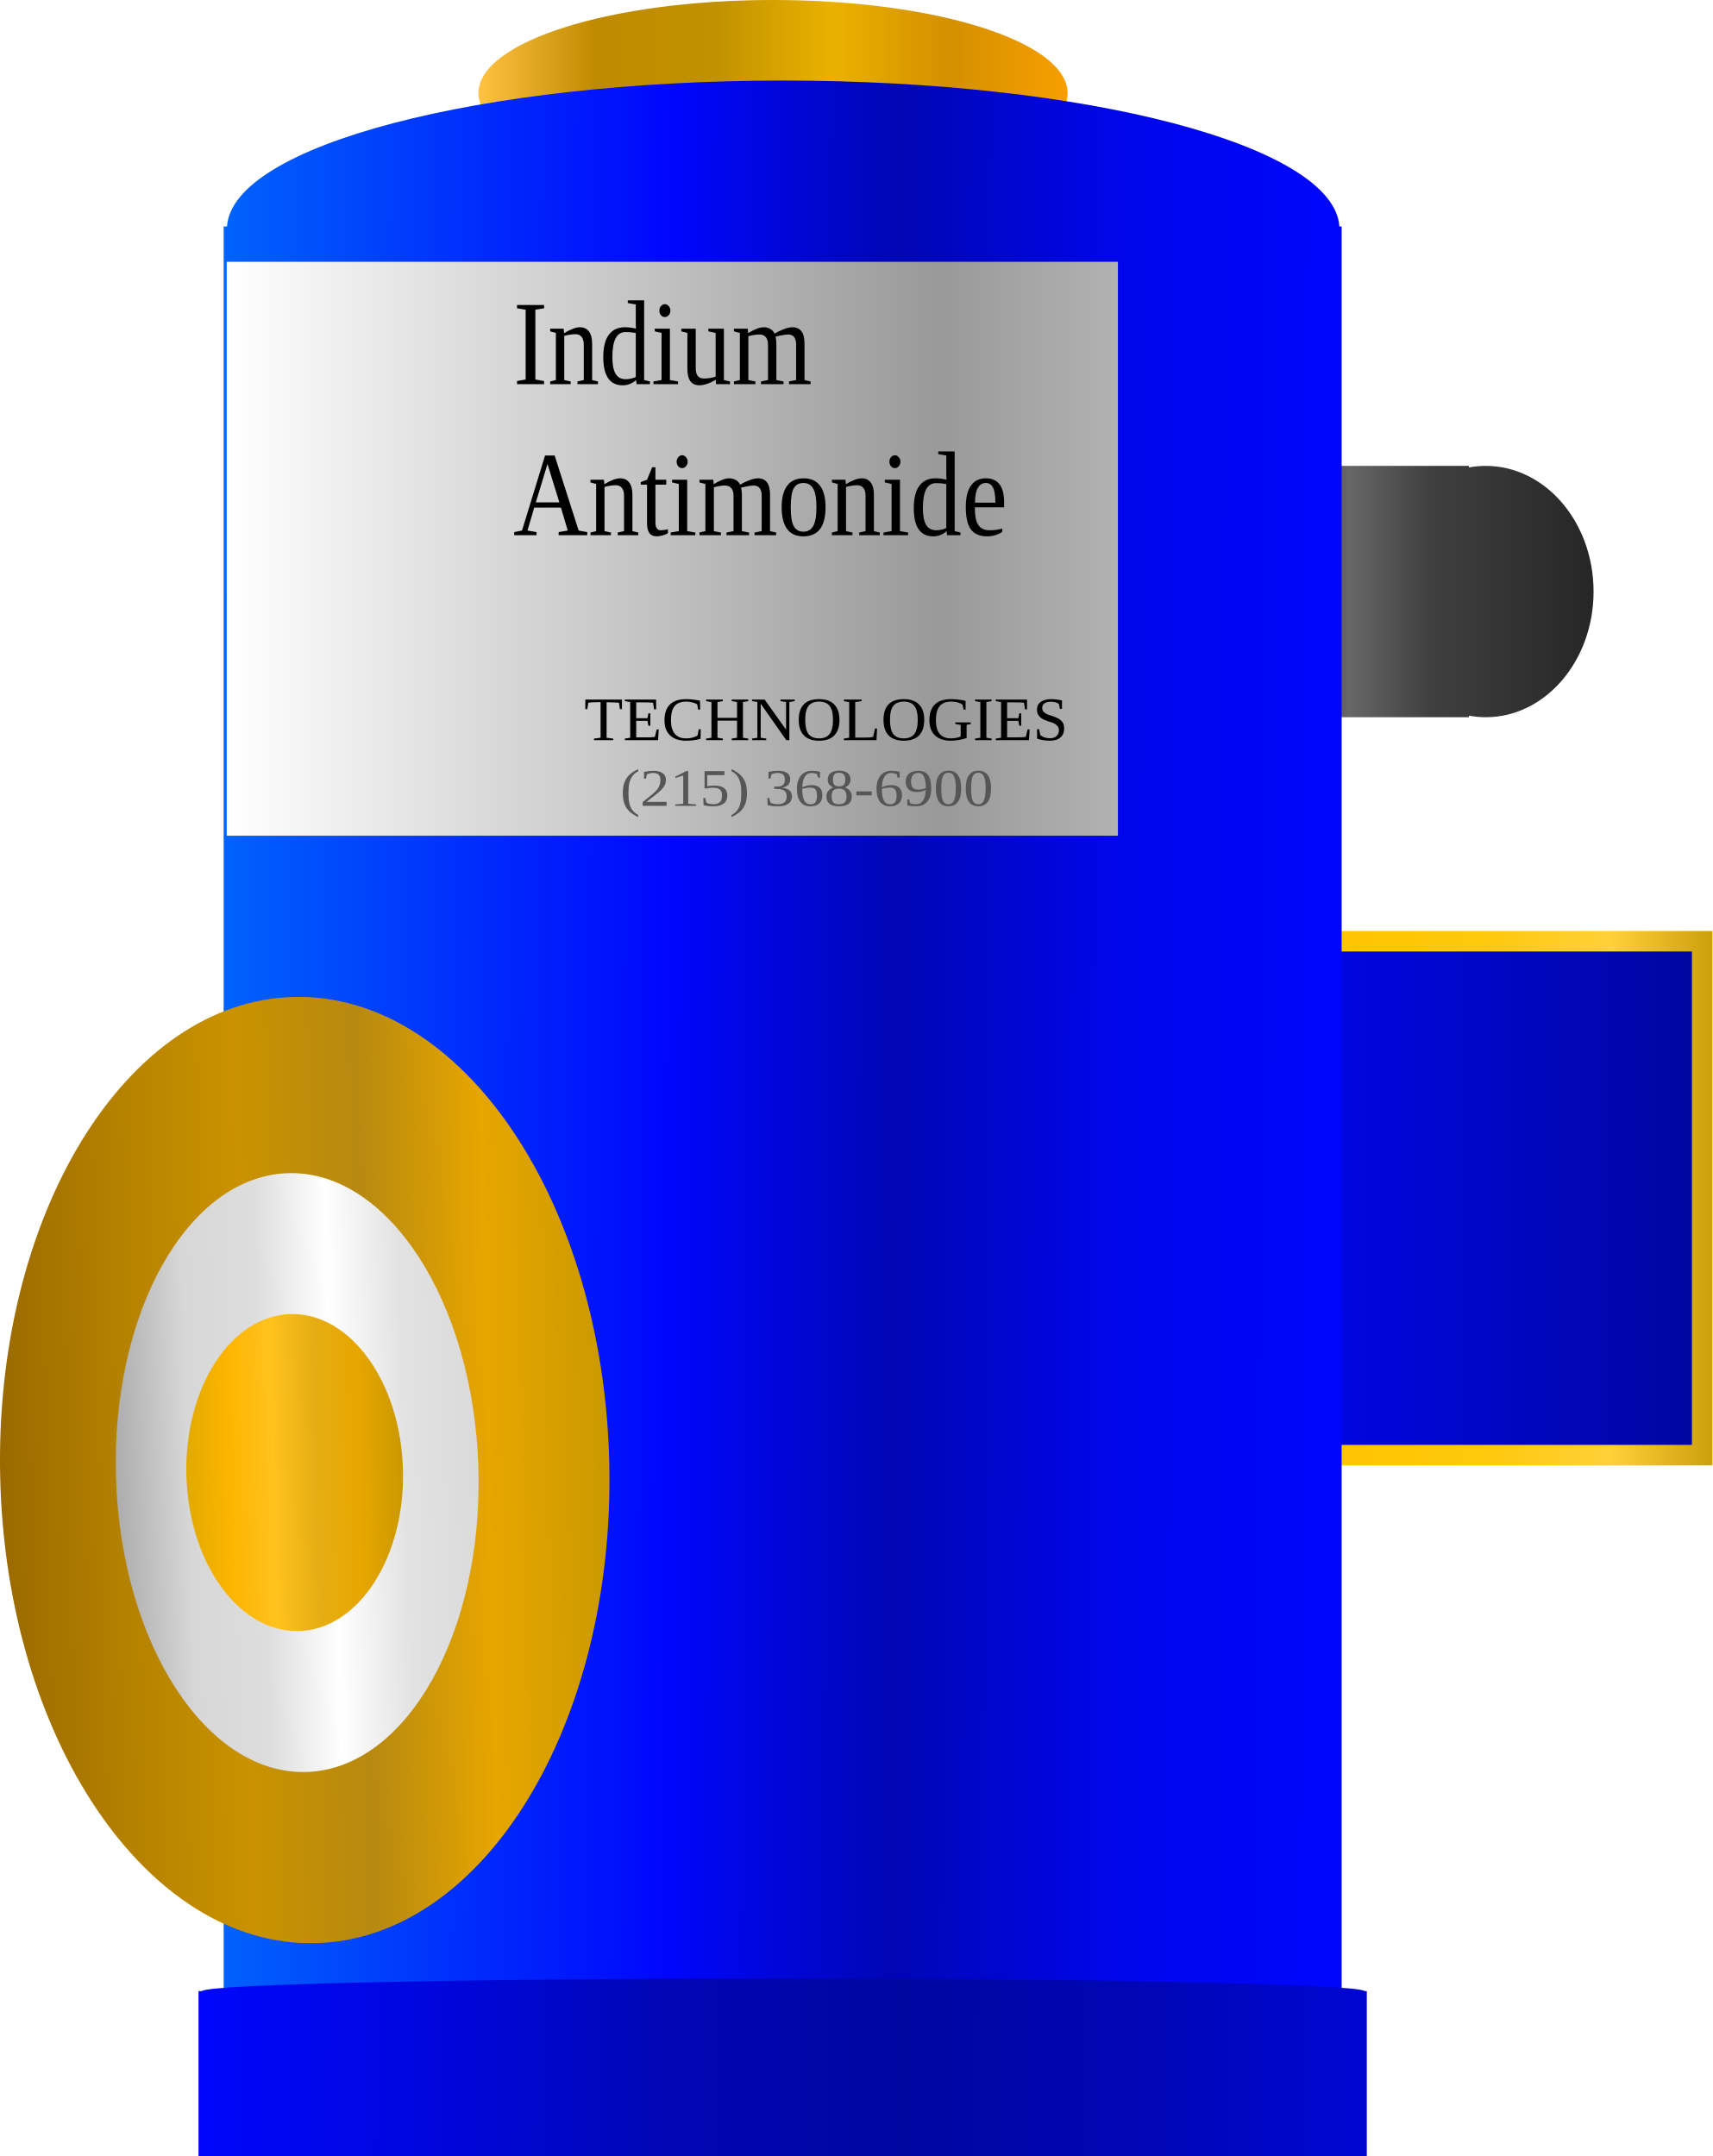
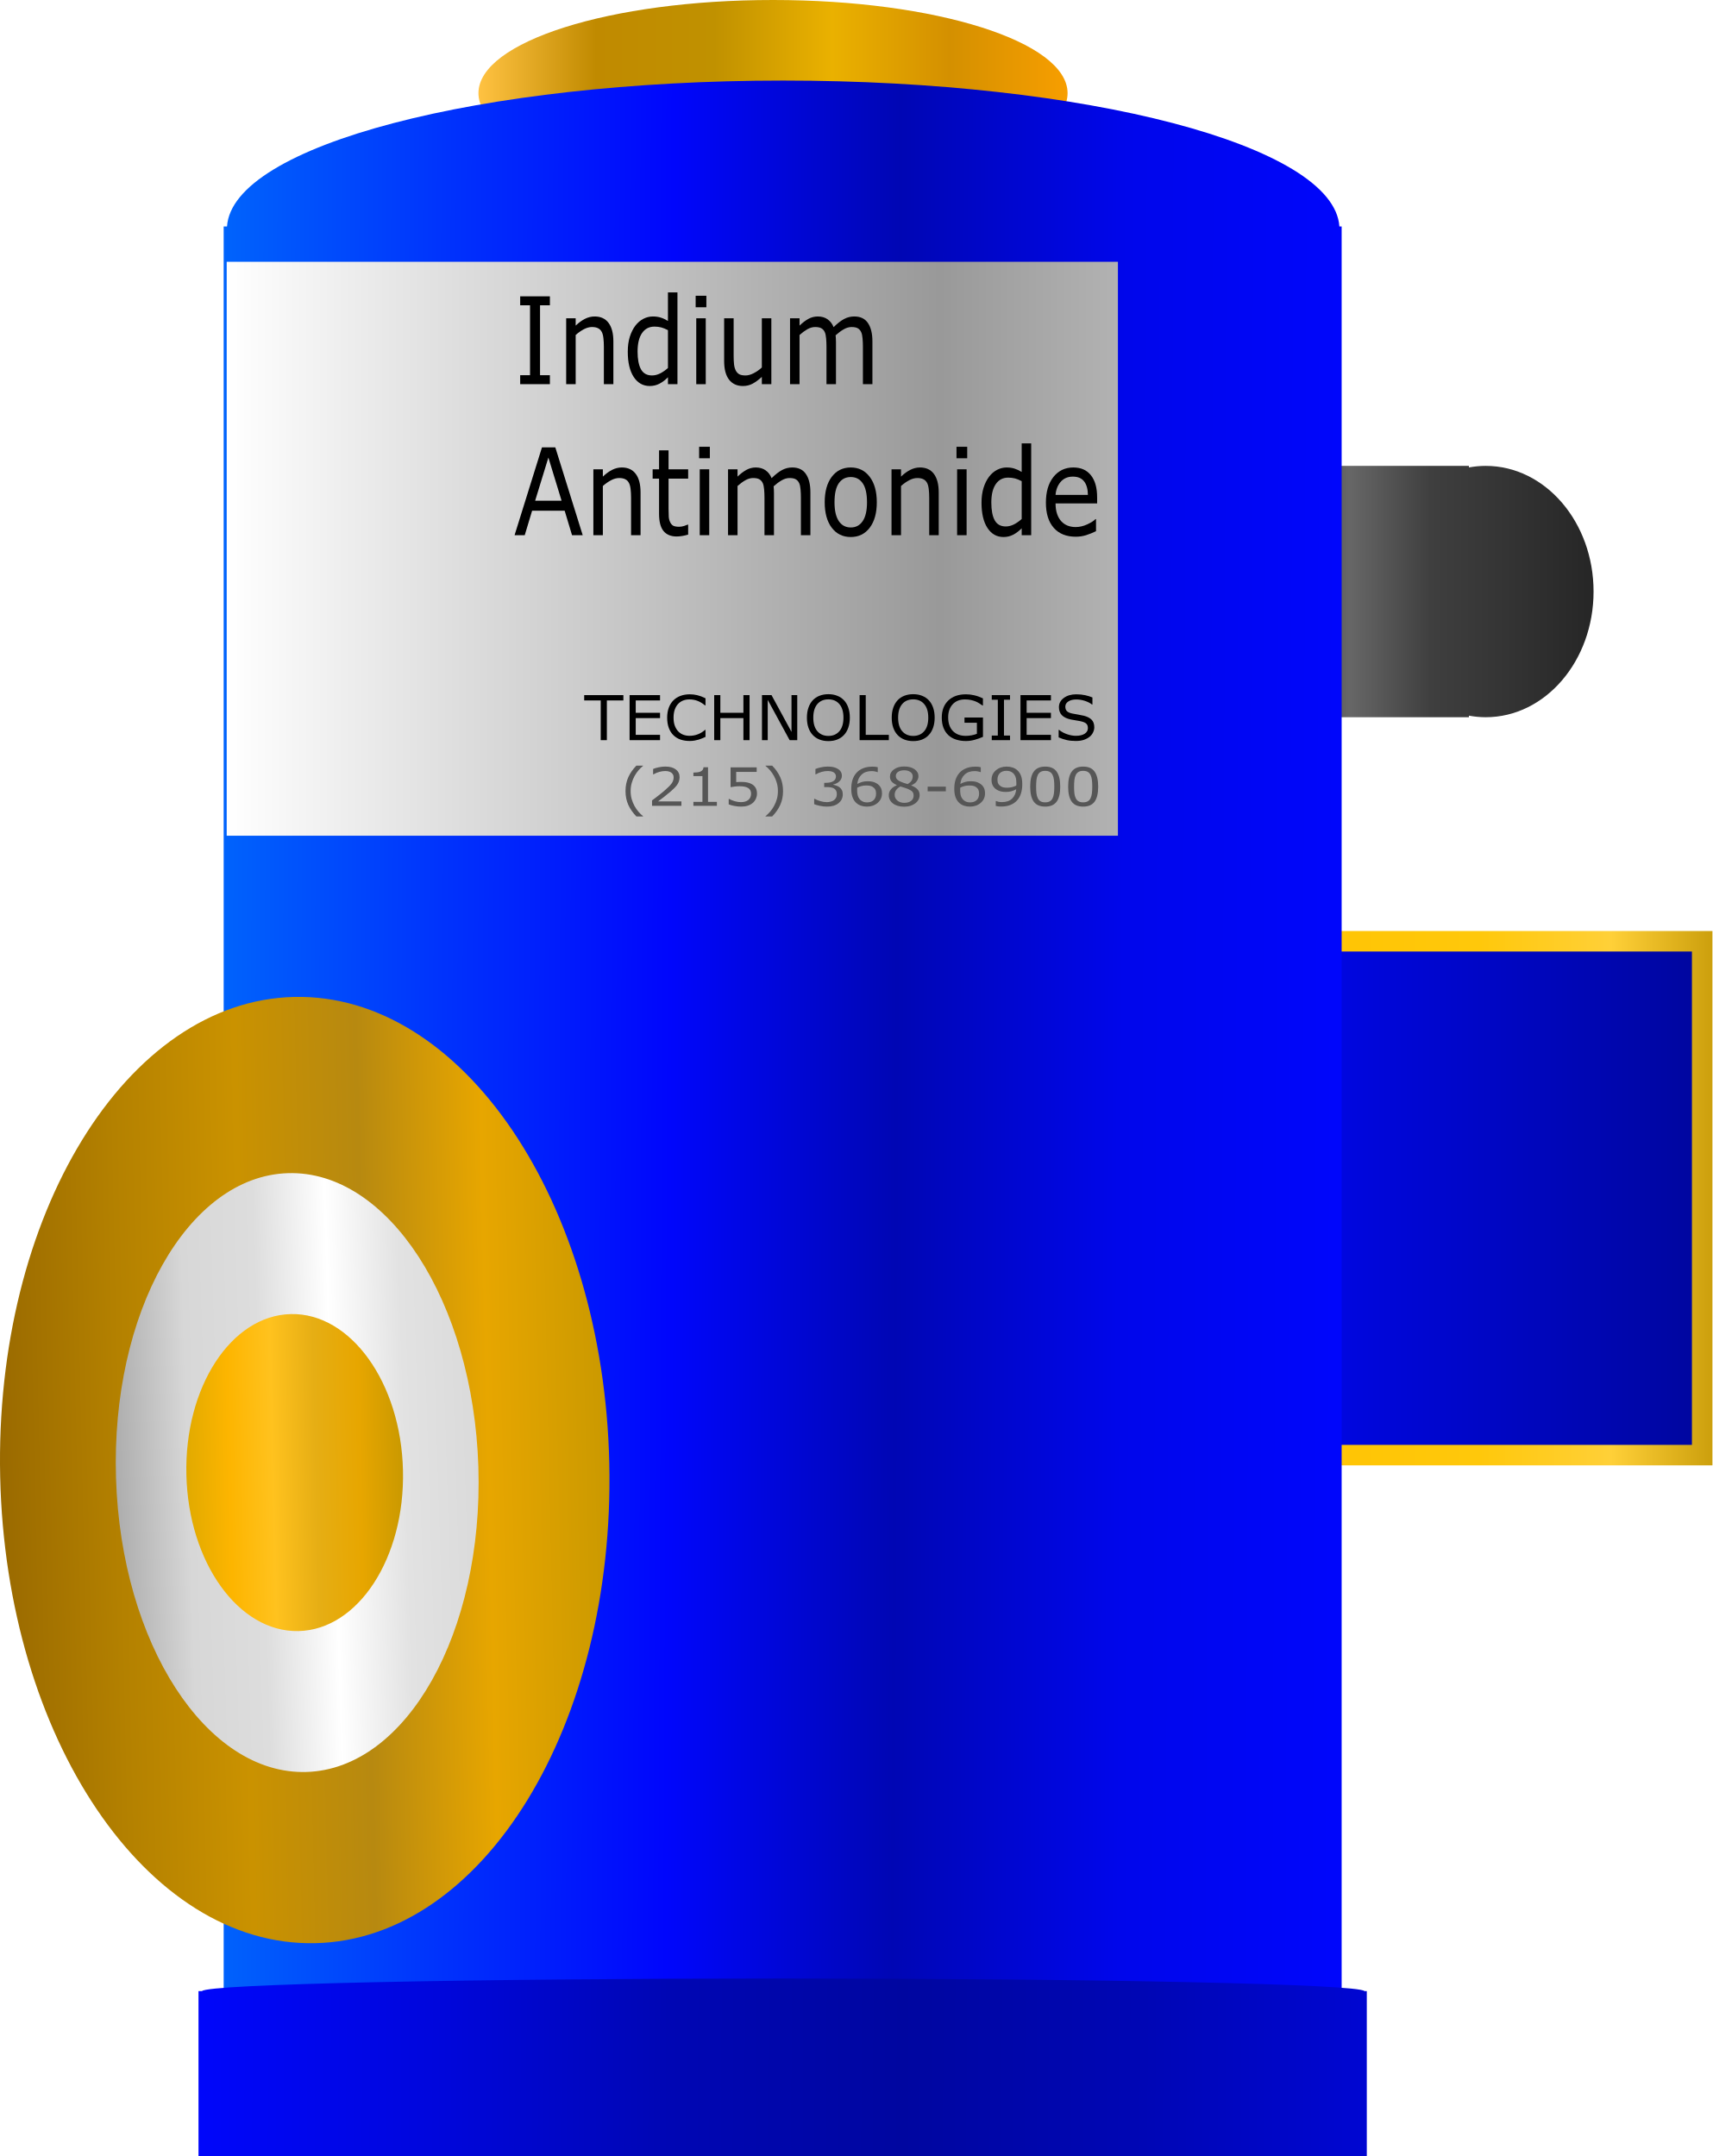
<svg xmlns="http://www.w3.org/2000/svg" xmlns:xlink="http://www.w3.org/1999/xlink" viewBox="0 0 238.24 300" version="1.1" id="svg4511">
  <defs id="defs4508">
    <linearGradient id="linearGradient73318">
      <stop offset="0" id="stop73306" stop-color="#0006fa" stop-opacity="1" />
      <stop offset=".201" id="stop73308" stop-color="#0006dc" stop-opacity="1" />
      <stop offset=".4" id="stop73310" stop-color="#0006b4" stop-opacity="1" />
      <stop offset=".6" id="stop73312" stop-color="#0006a0" stop-opacity="1" />
      <stop offset=".8" id="stop73314" stop-color="#0006b4" stop-opacity="1" />
      <stop offset="1" id="stop73316" stop-color="#0006d2" stop-opacity="1" />
    </linearGradient>
    <linearGradient id="linearGradient73304">
      <stop offset="0" id="stop73292" stop-color="#0064fc" stop-opacity="1" />
      <stop offset=".201" id="stop73294" stop-color="#0032fc" stop-opacity="1" />
      <stop offset=".4" id="stop73296" stop-color="#0006fc" stop-opacity="1" />
      <stop offset=".6" id="stop73298" stop-color="#0006b4" stop-opacity="1" />
      <stop offset=".8" id="stop73300" stop-color="#0006eb" stop-opacity="1" />
      <stop offset="1" id="stop73302" stop-color="#0006fc" stop-opacity="1" />
    </linearGradient>
    <linearGradient id="linearGradient73290">
      <stop offset="0" id="stop73278" stop-color="#0006ff" stop-opacity="1" />
      <stop offset=".2" id="stop73280" stop-color="#0006f0" stop-opacity="1" />
      <stop offset=".4" id="stop73282" stop-color="#0006dc" stop-opacity="1" />
      <stop offset=".6" id="stop73284" stop-color="#0006c8" stop-opacity="1" />
      <stop offset=".8" id="stop73286" stop-color="#0006b4" stop-opacity="1" />
      <stop offset="1" id="stop73288" stop-color="#0006a0" stop-opacity="1" />
    </linearGradient>
    <linearGradient id="linearGradient51871">
      <stop offset="0" id="stop51867" stop-color="#000" stop-opacity="1" />
      <stop offset=".4" id="stop51875" stop-color="#676767" stop-opacity="1" />
      <stop offset=".6" id="stop51877" stop-color="#3f3f3f" stop-opacity="1" />
      <stop offset=".8" id="stop51879" stop-color="#333" stop-opacity="1" />
      <stop offset="1" id="stop51869" stop-color="#262626" stop-opacity="1" />
    </linearGradient>
    <linearGradient id="linearGradient48050">
      <stop offset="0" id="stop48046" stop-color="#fac000" stop-opacity="1" />
      <stop offset=".2" id="stop48054" stop-color="#ffd645" stop-opacity="1" />
      <stop offset=".4" id="stop48056" stop-color="#ffc505" stop-opacity="1" />
      <stop offset=".6" id="stop48058" stop-color="#ffc80b" stop-opacity="1" />
      <stop offset=".8" id="stop48060" stop-color="#ffd038" stop-opacity="1" />
      <stop offset="1" id="stop48048" stop-color="#bd9100" stop-opacity="1" />
    </linearGradient>
    <linearGradient id="linearGradient30571">
      <stop offset="0" id="stop30567" stop-color="#fff" stop-opacity="1" />
      <stop offset=".201" id="stop30575" stop-color="#e5e5e5" stop-opacity="1" />
      <stop offset=".4" id="stop30577" stop-color="#ccc" stop-opacity="1" />
      <stop offset=".6" id="stop30579" stop-color="#b2b2b2" stop-opacity="1" />
      <stop offset=".8" id="stop30581" stop-color="#999" stop-opacity="1" />
      <stop offset="1" id="stop30569" stop-color="#b2b2b2" stop-opacity="1" />
    </linearGradient>
    <linearGradient id="linearGradient26823">
      <stop offset="0" id="stop26811" stop-color="#e1aa00" stop-opacity="1" />
      <stop offset=".2" id="stop26813" stop-color="#fdb500" stop-opacity="1" />
      <stop offset=".4" id="stop26815" stop-color="#ffc21e" stop-opacity="1" />
      <stop offset=".6" id="stop26817" stop-color="#e6ae14" stop-opacity="1" />
      <stop offset=".802" id="stop26819" stop-color="#e7a600" stop-opacity="1" />
      <stop offset="1" id="stop26821" stop-color="#ca9900" stop-opacity="1" />
    </linearGradient>
    <linearGradient id="linearGradient23891">
      <stop offset="0" id="stop23887" stop-color="#adadad" stop-opacity="1" />
      <stop offset=".2" id="stop23895" stop-color="#d7d7d7" stop-opacity="1" />
      <stop offset=".4" id="stop23897" stop-color="#ddd" stop-opacity="1" />
      <stop offset=".6" id="stop23899" stop-color="#fff" stop-opacity="1" />
      <stop offset=".8" id="stop23901" stop-color="#e2e2e2" stop-opacity="1" />
      <stop offset="1" id="stop23889" stop-color="#dadada" stop-opacity="1" />
    </linearGradient>
    <linearGradient id="linearGradient17339">
      <stop offset="0" id="stop17335" stop-color="#9a6a00" stop-opacity="1" />
      <stop offset=".2" id="stop17343" stop-color="#b48100" stop-opacity="1" />
      <stop offset=".4" id="stop17345" stop-color="#ca9200" stop-opacity="1" />
      <stop offset=".6" id="stop17347" stop-color="#b78910" stop-opacity="1" />
      <stop offset=".802" id="stop17349" stop-color="#e7a600" stop-opacity="1" />
      <stop offset="1" id="stop17337" stop-color="#ca9900" stop-opacity="1" />
    </linearGradient>
    <linearGradient id="linearGradient10014">
      <stop offset="0" id="stop10010" stop-color="#ffc242" stop-opacity="1" />
      <stop offset=".2" id="stop10018" stop-color="#c08a00" stop-opacity="1" />
      <stop offset=".4" id="stop10020" stop-color="#c09100" stop-opacity="1" />
      <stop offset=".6" id="stop10022" stop-color="#eab100" stop-opacity="1" />
      <stop offset=".8" id="stop10024" stop-color="#d49000" stop-opacity="1" />
      <stop offset="1" id="stop10012" stop-color="#f79e00" stop-opacity="1" />
    </linearGradient>
    <linearGradient xlink:href="#linearGradient73304" id="linearGradient5174" x1="37.283" y1="64.209" x2="95.537" y2="64.468" gradientUnits="userSpaceOnUse" gradientTransform="translate(-44.594 -17.665) scale(2.70567)" />
    <linearGradient xlink:href="#linearGradient73318" id="linearGradient7094" x1="36.506" y1="116.509" x2="96.573" y2="116.768" gradientUnits="userSpaceOnUse" gradientTransform="translate(-44.594 -17.665) scale(2.70567)" />
    <linearGradient xlink:href="#linearGradient10014" id="linearGradient10016" x1="50.746" y1="15.146" x2="81.038" y2="15.146" gradientUnits="userSpaceOnUse" gradientTransform="translate(-44.594 -17.665) scale(2.70567)" />
    <linearGradient xlink:href="#linearGradient17339" id="linearGradient17341" x1="24.228" y1="86.866" x2="55.556" y2="86.866" gradientUnits="userSpaceOnUse" gradientTransform="translate(-44.19 -18.652) scale(2.70567)" />
    <linearGradient xlink:href="#linearGradient23891" id="linearGradient23893" x1="29.39" y1="87.342" x2="48.031" y2="87.342" gradientUnits="userSpaceOnUse" gradientTransform="translate(-44.019 -19.052) scale(2.70567)" />
    <linearGradient xlink:href="#linearGradient26823" id="linearGradient26083" gradientUnits="userSpaceOnUse" x1="24.228" y1="86.866" x2="55.556" y2="86.866" gradientTransform="matrix(.9621 0 0 .90646 23.66 137.879)" />
    <linearGradient xlink:href="#linearGradient30571" id="linearGradient30573" x1="37.801" y1="38.577" x2="83.627" y2="38.577" gradientUnits="userSpaceOnUse" gradientTransform="translate(-44.594 -17.665) scale(2.70567)" />
    <linearGradient xlink:href="#linearGradient73290" id="linearGradient47287" x1="84.663" y1="71.977" x2="113.143" y2="71.977" gradientUnits="userSpaceOnUse" gradientTransform="translate(-44.594 -17.665) scale(2.70567)" />
    <linearGradient xlink:href="#linearGradient48050" id="linearGradient48052" x1="82.088" y1="71.977" x2="115.718" y2="71.977" gradientUnits="userSpaceOnUse" gradientTransform="translate(-44.594 -17.665) scale(2.70567)" />
    <linearGradient xlink:href="#linearGradient51871" id="linearGradient51873" x1="87.133" y1="40.778" x2="108.084" y2="40.778" gradientUnits="userSpaceOnUse" gradientTransform="translate(-44.594 -17.665) scale(2.70567)" />
    <path id="rect41333" d="M168.311 138.954h120.362v45.013H168.311z" />
    <path id="rect35313" d="M194.732 140.911H311.18v40.121H194.732z" />
    <path id="rect32089" d="M157.547 104.705h147.761v87.091H157.547z" />
  </defs>
-   <g id="insb" transform="translate(-26.144 -10.356)" fill-opacity="1" stroke-linecap="square" paint-order="markers stroke fill">
-     <path id="rect49618" d="M191.16 75.182v34.973h39.348v-.217a15.006 17.486 0 002.333.217 15.006 17.486 0 0015.006-17.487 15.006 17.486 0 00-15.006-17.486 15.006 17.486 0 00-2.333.215v-.215z" fill="url(#linearGradient51873)" stroke="none" stroke-width="6.723" stroke-dasharray="none" stroke-opacity="1" />
-     <path id="rect44375" fill="url(#linearGradient47287)" stroke="url(#linearGradient48052)" stroke-width="5.701" stroke-dasharray="none" stroke-opacity="1" d="M184.477 142.755h77.057v68.651h-77.057z" />
-     <ellipse id="path9282" cx="133.689" cy="23.316" rx="40.981" ry="12.96" fill="url(#linearGradient10016)" stroke-width="13.785" />
-     <path id="rect4995" d="M135.09 21.565a77.408 20.665 0 00-77.362 20.301h-.466v266.389H212.8V41.866h-.315a77.408 20.665 0 00-77.394-20.301z" fill="url(#linearGradient5174)" stroke-width="19.155" />
-     <path id="path5000" d="M135.093 285.661a80.894 1.78 0 00-80.847 1.749h-.486v22.946H216.3V287.41h-.328a80.894 1.78 0 00-80.88-1.749z" fill="url(#linearGradient7094)" stroke-width="5.747" />
-     <ellipse id="path12977" cx="63.745" cy="216.38" rx="42.382" ry="65.849" transform="rotate(-1.274)" fill="url(#linearGradient17341)" stroke-width="18.388" />
-     <ellipse id="path21707" cx="60.719" cy="217.266" rx="25.219" ry="41.681" transform="rotate(-1.794)" fill="url(#linearGradient23893)" stroke-width="22.659" />
-     <ellipse id="ellipse26081" cx="62.04" cy="216.619" rx="15.07" ry="22.061" transform="rotate(-1.201) skewX(.152)" fill="url(#linearGradient26083)" stroke-width="6.347" />
-     <path id="rect28387" fill="url(#linearGradient30573)" stroke-width="16.123" d="M57.683 46.783h123.992v79.859H57.683z" />
-     <text xml:space="preserve" x="106.036" y="114.826" id="text32821" transform="scale(1.01305 .98712)" font-size="8.732" fill="#000" stroke-width="14.093">
-       <tspan id="tspan32819" x="106.036" y="114.826" fill="#000" fill-opacity="1" stroke-width="14.093">TECHNOLOGIES</tspan>
-     </text>
-     <text xml:space="preserve" transform="matrix(.62297 0 0 .55185 -8.879 38.006)" id="text35311" style="white-space:pre;shape-inside:url(#rect35313)" font-size="13.333" display="inline" fill="#565656" stroke-width="21.518">
-       <tspan x="194.732" y="153.076" id="tspan73472">(215) 368-6900</tspan>
-     </text>
-     <text xml:space="preserve" transform="matrix(1.0799 0 0 1.26075 -84.207 -126.71)" id="text41331" style="white-space:pre;shape-inside:url(#rect41333)" font-size="13.333" display="inline" fill="#000" stroke-width="21.518">
-       <tspan x="168.311" y="151.119" id="tspan73474">Indium </tspan>
-       <tspan x="168.311" y="167.786" id="tspan73476">Antimonide</tspan>
-     </text>
+   <g id="insb" transform="translate(-26.144 -10.356)" stroke-linecap="square" paint-order="markers stroke fill">
+     <path id="rect49618" d="M191.16 75.182v34.973h39.348v-.217a15.006 17.486 0 002.333.217 15.006 17.486 0 0015.006-17.487 15.006 17.486 0 00-15.006-17.486 15.006 17.486 0 00-2.333.215v-.215z" fill="url(#linearGradient51873)" fill-opacity="1" stroke="none" stroke-width="6.723" stroke-dasharray="none" stroke-opacity="1" />
+     <path id="rect44375" fill="url(#linearGradient47287)" fill-opacity="1" stroke="url(#linearGradient48052)" stroke-width="5.701" stroke-dasharray="none" stroke-opacity="1" d="M184.477 142.755h77.057v68.651h-77.057z" />
+     <ellipse id="path9282" cx="133.689" cy="23.316" rx="40.981" ry="12.96" fill="url(#linearGradient10016)" fill-opacity="1" stroke-width="13.785" />
+     <path id="rect4995" d="M135.09 21.565a77.408 20.665 0 00-77.362 20.301h-.466v266.389H212.8V41.866h-.315a77.408 20.665 0 00-77.394-20.301z" fill="url(#linearGradient5174)" fill-opacity="1" stroke-width="19.155" />
+     <path id="path5000" d="M135.093 285.661a80.894 1.78 0 00-80.847 1.749h-.486v22.946H216.3V287.41h-.328a80.894 1.78 0 00-80.88-1.749z" fill="url(#linearGradient7094)" fill-opacity="1" stroke-width="5.747" />
+     <ellipse id="path12977" cx="63.745" cy="216.38" rx="42.382" ry="65.849" transform="rotate(-1.274)" fill="url(#linearGradient17341)" fill-opacity="1" stroke-width="18.388" />
+     <ellipse id="path21707" cx="60.719" cy="217.266" rx="25.219" ry="41.681" transform="rotate(-1.794)" fill="url(#linearGradient23893)" fill-opacity="1" stroke-width="22.659" />
+     <ellipse id="ellipse26081" cx="62.04" cy="216.619" rx="15.07" ry="22.061" transform="rotate(-1.201) skewX(.152)" fill="url(#linearGradient26083)" fill-opacity="1" stroke-width="6.347" />
+     <path id="rect28387" fill="url(#linearGradient30573)" fill-opacity="1" stroke-width="16.123" d="M57.683 46.783h123.992v79.859H57.683z" />
+     <g aria-label="TECHNOLOGIES" transform="scale(1.01305 .98712)" id="text32821" font-size="8.732" stroke-width="14.093">
+       <path d="M111.417 109.227h-2.268v5.599h-.844v-5.599h-2.269v-.75h5.381z" id="path974" />
+       <path d="M116.453 114.826h-4.183v-6.35h4.183v.751h-3.339v1.74h3.339v.75h-3.339v2.358h3.339z" id="path976" />
+       <path d="M122.695 114.365q-.234.103-.426.192-.188.09-.495.188-.26.08-.567.136-.303.06-.67.06-.69 0-1.257-.192-.563-.196-.98-.61-.41-.405-.64-1.027-.23-.627-.23-1.454 0-.785.221-1.403.222-.618.64-1.045.405-.413.976-.63.576-.218 1.275-.218.512 0 1.019.123.512.124 1.134.435v1.002h-.064q-.524-.439-1.04-.64-.516-.2-1.105-.2-.481 0-.87.158-.383.154-.686.482-.294.32-.46.81-.162.486-.162 1.126 0 .67.179 1.15.183.483.469.786.298.315.695.469.4.149.844.149.61 0 1.143-.21.533-.208.997-.626h.06z" id="path978" />
+       <path d="M128.746 114.826h-.845v-3.109h-3.168v3.109h-.844v-6.35h.844v2.49h3.168v-2.49h.845z" id="path980" />
+       <path d="M135.295 114.826h-1.045l-3.01-5.68v5.68h-.789v-6.35h1.31l2.745 5.186v-5.185h.789z" id="path982" />
+       <path d="M141.716 109.206q.388.426.593 1.045.209.618.209 1.402 0 .785-.213 1.408-.21.618-.589 1.031-.392.431-.93.648-.532.218-1.219.218-.669 0-1.22-.222-.545-.222-.929-.644-.383-.422-.592-1.036-.205-.614-.205-1.403 0-.776.205-1.39.204-.618.597-1.057.375-.418.93-.64.558-.221 1.214-.221.683 0 1.224.226.546.221.925.635zm-.076 2.447q0-1.236-.555-1.906-.554-.673-1.513-.673-.968 0-1.523.673-.55.67-.55 1.906 0 1.25.563 1.915.563.66 1.51.66.946 0 1.505-.66.563-.665.563-1.915z" id="path984" />
+       <path d="M147.873 114.826h-4.016v-6.35h.844v5.6h3.172z" id="path986" />
+       <path d="M153.365 109.206q.388.426.593 1.045.209.618.209 1.402 0 .785-.213 1.408-.21.618-.589 1.031-.392.431-.93.648-.532.218-1.219.218-.67 0-1.22-.222-.545-.222-.929-.644-.383-.422-.592-1.036-.205-.614-.205-1.403 0-.776.205-1.39.204-.618.597-1.057.375-.418.93-.64.558-.221 1.214-.221.683 0 1.224.226.546.221.925.635zm-.076 2.447q0-1.236-.555-1.906-.554-.673-1.513-.673-.968 0-1.523.673-.55.67-.55 1.906 0 1.25.563 1.915.563.66 1.51.66.946 0 1.505-.66.563-.665.563-1.915z" id="path988" />
+       <path d="M160.802 114.357q-.52.239-1.139.418-.614.174-1.19.174-.741 0-1.36-.204-.618-.205-1.053-.614-.439-.414-.678-1.032-.239-.623-.239-1.454 0-1.522.887-2.4.891-.883 2.444-.883.541 0 1.104.132.567.128 1.22.44v1.001h-.077q-.133-.102-.384-.269-.252-.166-.495-.277-.294-.132-.67-.217-.37-.09-.844-.09-1.065 0-1.688.687-.618.682-.618 1.85 0 1.233.648 1.92.648.681 1.765.681.41 0 .814-.08.41-.082.717-.21v-1.556h-1.701v-.742h2.537z" id="path990" />
+       <path d="M164.515 114.826h-2.507v-.648h.832v-5.053h-.832v-.648h2.507v.648h-.831v5.053h.831z" id="path992" />
+       <path d="M170.135 114.826h-4.183v-6.35h4.183v.751h-3.338v1.74h3.338v.75h-3.338v2.358h3.338z" id="path994" />
+       <path d="M176.088 113.014q0 .37-.175.733-.17.362-.482.614-.341.273-.797.426-.452.154-1.092.154-.686 0-1.236-.128-.546-.128-1.113-.38v-1.057h.06q.481.4 1.112.618.631.218 1.186.218.784 0 1.22-.294.438-.295.438-.785 0-.422-.209-.623-.204-.2-.626-.31-.32-.086-.695-.142-.371-.055-.79-.14-.843-.18-1.253-.61-.405-.435-.405-1.13 0-.797.674-1.305.673-.511 1.71-.511.669 0 1.228.128.558.128.989.315v.998h-.06q-.362-.307-.955-.508-.588-.204-1.207-.204-.678 0-1.091.281-.41.282-.41.725 0 .397.205.623.205.226.72.345.274.06.777.145.503.085.853.175.707.187 1.065.567.359.38.359 1.062z" id="path996" />
+     </g>
+     <g aria-label="(215) 368-6900" transform="matrix(.62297 0 0 .55185 -8.879 38.006)" id="text35311" style="white-space:pre;shape-inside:url(#rect35313)" font-size="13.333" display="inline" fill="#565656" stroke-width="21.518">
+       <path d="M199.83 155.759h-1.49q-1.153-1.322-1.791-2.884-.638-1.563-.638-3.522 0-1.96.638-3.523.638-1.562 1.79-2.884h1.491v.065q-.527.476-1.01 1.1-.474.62-.884 1.446-.391.8-.638 1.764-.241.964-.241 2.032 0 1.113.234 2.037.24.925.645 1.758.39.8.891 1.445.502.651 1.003 1.1z" id="path999" />
+       <path d="M208.398 153.076h-6.563v-1.36l1.367-1.172q.69-.586 1.283-1.165 1.25-1.211 1.712-1.921.462-.716.462-1.543 0-.755-.5-1.178-.496-.43-1.388-.43-.592 0-1.282.208-.69.209-1.348.638h-.065v-1.367q.462-.228 1.23-.417.775-.188 1.498-.188 1.49 0 2.337.722.847.716.847 1.947 0 .553-.144 1.035-.136.475-.41.905-.254.404-.599.794-.338.39-.827.866-.696.684-1.438 1.328-.743.638-1.387 1.185h5.215z" id="path1001" />
+       <path d="M216.32 153.076h-5.246v-.99h2.018v-6.496h-2.018v-.886q.41 0 .878-.065.47-.072.71-.202.3-.163.469-.41.176-.254.202-.677h1.009v8.737h1.979z" id="path1003" />
+       <path d="M225.273 149.997q0 .677-.248 1.296-.247.618-.677 1.041-.469.456-1.12.703-.644.241-1.497.241-.794 0-1.53-.169-.736-.163-1.243-.397v-1.374h.09q.535.339 1.25.58.717.234 1.407.234.462 0 .892-.13.436-.13.775-.456.286-.28.43-.67.15-.391.15-.905 0-.502-.177-.847-.169-.345-.475-.553-.339-.248-.827-.345-.482-.104-1.08-.104-.573 0-1.107.078-.528.078-.912.156v-4.994h5.834v1.14h-4.577v2.578q.28-.026.573-.04.293-.012.507-.012.788 0 1.38.137.593.13 1.088.468.52.358.807.925.287.566.287 1.419z" id="path1005" />
+       <path d="M231.093 149.353q0 1.96-.638 3.522-.638 1.562-1.79 2.884h-1.491v-.065q.501-.45 1.002-1.1.508-.645.892-1.446.404-.833.638-1.758.241-.924.241-2.037 0-1.068-.24-2.032-.242-.963-.639-1.764-.41-.827-.892-1.445-.475-.625-1.002-1.1v-.066h1.49q1.153 1.322 1.791 2.884.638 1.563.638 3.523z" id="path1007" />
+       <path d="M243.717 148.409q.312.28.514.703.202.423.202 1.093 0 .664-.241 1.218-.241.553-.677.963-.488.456-1.152.677-.658.215-1.446.215-.807 0-1.588-.195-.782-.189-1.283-.417v-1.36h.098q.553.364 1.302.605t1.445.241q.41 0 .873-.137.462-.136.748-.403.3-.287.443-.632.15-.345.15-.872 0-.521-.17-.86-.162-.345-.455-.54-.293-.202-.71-.273-.417-.079-.898-.079h-.586v-1.08h.455q.99 0 1.576-.41.592-.417.592-1.211 0-.352-.15-.612-.15-.267-.416-.437-.28-.169-.599-.234-.319-.065-.723-.065-.618 0-1.315.221-.696.222-1.315.625h-.065v-1.36q.462-.228 1.23-.417.775-.195 1.498-.195.71 0 1.25.13t.977.417q.468.312.71.755.24.443.24 1.035 0 .807-.573 1.413-.566.599-1.341.755v.091q.312.052.716.221.404.163.684.41z" id="path1009" />
+       <path d="M253.19 149.932q0 1.478-.977 2.415-.97.931-2.383.931-.716 0-1.302-.221-.586-.221-1.035-.658-.56-.54-.866-1.432-.3-.892-.3-2.148 0-1.29.274-2.285.28-.997.885-1.771.573-.736 1.478-1.146.905-.417 2.11-.417.384 0 .644.033.26.032.527.117v1.243h-.065q-.182-.097-.553-.182-.365-.09-.749-.09-1.4 0-2.233.878-.833.872-.97 2.363.547-.332 1.074-.501.534-.176 1.23-.176.62 0 1.088.117.475.111.97.456.573.397.86 1.003.292.605.292 1.471zm-1.322.052q0-.605-.183-1.003-.175-.397-.586-.69-.299-.208-.664-.273-.364-.065-.761-.065-.554 0-1.029.13-.475.13-.977.404-.013.143-.019.28-.007.13-.007.332 0 1.028.208 1.627.215.593.586.938.3.286.645.423.351.13.762.13.944 0 1.484-.573.54-.58.54-1.66z" id="path1011" />
+       <path d="M261.594 150.375q0 1.256-.983 2.09-.976.833-2.46.833-1.576 0-2.514-.814-.93-.814-.93-2.083 0-.808.468-1.459.469-.657 1.322-1.041v-.04q-.782-.416-1.16-.91-.37-.496-.37-1.238 0-1.094.898-1.823.899-.729 2.285-.729 1.452 0 2.318.697.866.696.866 1.77 0 .658-.41 1.296-.41.632-1.205.99v.039q.912.39 1.393.963.482.573.482 1.459zm-1.543-4.733q0-.697-.54-1.107-.534-.417-1.367-.417-.82 0-1.348.39-.52.391-.52 1.055 0 .47.26.814.267.339.8.606.241.117.69.306.456.189.886.312.644-.43.892-.892.247-.462.247-1.067zm.202 4.856q0-.599-.267-.957-.26-.364-1.028-.729-.306-.143-.671-.267-.365-.123-.97-.345-.586.32-.944.866-.352.547-.352 1.237 0 .879.606 1.452.605.573 1.536.573.95 0 1.517-.488.573-.489.573-1.342z" id="path1013" />
+       <path d="M267.447 149.424h-4.062v-1.178h4.062z" id="path1015" />
+       <path d="M276.197 149.932q0 1.478-.976 2.415-.97.931-2.383.931-.716 0-1.302-.221-.586-.221-1.036-.658-.56-.54-.865-1.432-.3-.892-.3-2.148 0-1.29.274-2.285.28-.997.885-1.771.573-.736 1.478-1.146.905-.417 2.11-.417.383 0 .644.033.26.032.527.117v1.243h-.065q-.182-.097-.553-.182-.365-.09-.75-.09-1.399 0-2.232.878-.834.872-.97 2.363.547-.332 1.074-.501.534-.176 1.23-.176.619 0 1.088.117.475.111.97.456.573.397.86 1.003.292.605.292 1.471zm-1.322.052q0-.605-.182-1.003-.176-.397-.586-.69-.3-.208-.664-.273-.364-.065-.762-.065-.553 0-1.028.13t-.977.404q-.013.143-.02.28-.006.13-.006.332 0 1.028.208 1.627.215.593.586.938.3.286.645.423.351.13.761.13.944 0 1.485-.573.54-.58.54-1.66z" id="path1017" />
+       <path d="M284.517 147.647q0 1.27-.293 2.304-.286 1.036-.872 1.765-.592.742-1.484 1.146-.892.403-2.097.403-.338 0-.638-.039-.3-.032-.534-.11v-1.244h.066q.188.098.533.189.345.084.769.084 1.438 0 2.252-.859.82-.866.95-2.383-.605.365-1.139.521-.533.156-1.165.156-.599 0-1.087-.117-.482-.117-.97-.456-.573-.397-.866-1.009-.287-.612-.287-1.465 0-1.484.977-2.415.977-.93 2.383-.93.703 0 1.302.22.599.215 1.048.651.553.54.853 1.394.3.846.3 2.194zm-1.315-.28q0-1.01-.208-1.621-.208-.612-.573-.95-.306-.294-.658-.417-.351-.13-.761-.13-.938 0-1.485.585-.54.586-.54 1.647 0 .619.176 1.01.176.39.592.683.293.202.645.274.351.065.781.065.508 0 1.029-.137.52-.137.976-.397l.013-.267q.013-.137.013-.345z" id="path1019" />
+       <path d="M292.994 148.226q0 2.61-.82 3.835-.814 1.217-2.533 1.217-1.745 0-2.552-1.237-.8-1.237-.8-3.802 0-2.584.813-3.815.814-1.237 2.539-1.237 1.745 0 2.546 1.257.807 1.25.807 3.782zm-1.712 2.956q.228-.527.306-1.237.084-.716.084-1.719 0-.99-.084-1.719-.078-.729-.313-1.236-.228-.502-.625-.756-.39-.254-1.009-.254-.612 0-1.016.254-.397.254-.631.769-.221.481-.306 1.256-.078.775-.078 1.7 0 1.015.071 1.698.072.684.306 1.224.215.508.606.775.397.267 1.048.267.612 0 1.016-.254.403-.254.625-.768z" id="path1021" />
+       <path d="M301.47 148.226q0 2.61-.82 3.835-.814 1.217-2.532 1.217-1.745 0-2.552-1.237-.801-1.237-.801-3.802 0-2.584.814-3.815.813-1.237 2.539-1.237 1.744 0 2.545 1.257.807 1.25.807 3.782zm-1.712 2.956q.228-.527.306-1.237.085-.716.085-1.719 0-.99-.085-1.719-.078-.729-.312-1.236-.228-.502-.625-.756-.39-.254-1.01-.254-.611 0-1.015.254-.397.254-.632.769-.22.481-.306 1.256-.078.775-.078 1.7 0 1.015.072 1.698.072.684.306 1.224.215.508.605.775.398.267 1.049.267.612 0 1.015-.254.404-.254.625-.768z" id="path1023" />
+     </g>
+     <g aria-label="Indium Antimonide" transform="matrix(1.0799 0 0 1.26075 -84.207 -126.71)" id="text41331" style="white-space:pre;shape-inside:url(#rect41333)" font-size="13.333" display="inline" stroke-width="21.518">
+       <path d="M173.03 151.12h-3.828v-.99h1.27v-7.715h-1.27v-.99h3.829v.99h-1.27v7.715h1.27z" id="path1026" />
+       <path d="M181.208 151.12h-1.224v-4.141q0-.501-.059-.938-.059-.442-.215-.69-.163-.273-.469-.403-.305-.137-.794-.137-.501 0-1.048.247-.547.248-1.048.632v5.43h-1.224v-7.273h1.224v.808q.573-.476 1.185-.743.612-.266 1.256-.266 1.179 0 1.797.71.619.709.619 2.043z" id="path1028" />
+       <path d="M189.463 151.12h-1.224v-.762q-.527.455-1.1.71-.573.253-1.244.253-1.302 0-2.07-1.002-.762-1.003-.762-2.78 0-.925.26-1.647.267-.723.717-1.23.442-.496 1.028-.756.593-.26 1.224-.26.573 0 1.016.123.443.117.93.371v-3.15h1.225zm-1.224-1.79v-4.174q-.495-.221-.886-.306-.39-.085-.852-.085-1.029 0-1.602.716-.573.717-.573 2.032 0 1.295.443 1.972.443.67 1.42.67.52 0 1.054-.227.534-.234.996-.599z" id="path1030" />
+       <path d="M193.187 142.63h-1.38v-1.27h1.38zm-.078 8.49h-1.224v-7.273h1.224z" id="path1032" />
+       <path d="M201.56 151.12h-1.225v-.808q-.618.488-1.185.749-.566.26-1.25.26-1.146 0-1.784-.696-.638-.703-.638-2.058v-4.72h1.224v4.141q0 .553.052.95.053.391.222.671.176.287.456.417t.813.13q.476 0 1.036-.247.566-.248 1.054-.632v-5.43h1.224z" id="path1034" />
+       <path d="M214.58 151.12h-1.224v-4.141q0-.469-.046-.905-.039-.436-.175-.697-.15-.28-.43-.423-.28-.143-.807-.143-.515 0-1.029.26-.514.254-1.029.651.02.15.033.352.013.195.013.39v4.655h-1.224v-4.14q0-.482-.046-.912-.039-.436-.175-.696-.15-.28-.43-.417-.28-.143-.807-.143-.502 0-1.01.247-.5.248-1.002.632v5.43h-1.224v-7.273h1.224v.808q.573-.476 1.14-.743.572-.266 1.217-.266.742 0 1.256.312.52.313.775.866.742-.625 1.354-.899.612-.28 1.309-.28 1.198 0 1.764.73.573.722.573 2.024z" id="path1036" />
+       <path d="M177.256 167.786h-1.374l-.95-2.702h-4.193l-.95 2.702h-1.31l3.53-9.694h1.718zm-2.722-3.809l-1.699-4.759-1.705 4.76z" id="path1038" />
+       <path d="M184.71 167.786h-1.224v-4.14q0-.502-.058-.938-.059-.443-.215-.69-.163-.274-.469-.404-.306-.137-.794-.137-.501 0-1.048.248-.547.247-1.049.631v5.43h-1.223v-7.272h1.223v.807q.573-.475 1.185-.742.612-.267 1.257-.267 1.178 0 1.797.71.618.71.618 2.044z" id="path1040" />
+       <path d="M190.843 167.721q-.345.091-.755.15-.404.058-.723.058-1.113 0-1.693-.599-.579-.599-.579-1.92v-3.867h-.827v-1.029h.827v-2.09h1.224v2.09h2.526v1.029h-2.526v3.313q0 .573.026.899.026.319.182.599.144.26.39.384.255.117.77.117.299 0 .624-.085.326-.09.469-.15h.065z" id="path1042" />
+       <path d="M193.636 159.297h-1.38v-1.27h1.38zm-.078 8.49h-1.224v-7.273h1.224z" id="path1044" />
+       <path d="M206.592 167.786h-1.224v-4.14q0-.47-.046-.905-.039-.437-.176-.697-.15-.28-.43-.423-.28-.144-.807-.144-.514 0-1.028.26-.515.255-1.029.652.02.15.033.352.013.195.013.39v4.655h-1.224v-4.14q0-.482-.046-.912-.039-.436-.176-.697-.15-.28-.43-.416-.28-.144-.807-.144-.5 0-1.009.248-.501.247-1.002.631v5.43h-1.224v-7.272h1.224v.807q.573-.475 1.139-.742.573-.267 1.217-.267.743 0 1.257.313.52.312.775.866.742-.625 1.354-.899.612-.28 1.308-.28 1.198 0 1.765.73.573.722.573 2.024z" id="path1046" />
+       <path d="M215.146 164.153q0 1.778-.911 2.806-.912 1.029-2.441 1.029-1.543 0-2.455-1.029-.905-1.028-.905-2.806 0-1.777.905-2.806.912-1.035 2.455-1.035 1.53 0 2.44 1.035.912 1.029.912 2.806zm-1.263 0q0-1.412-.553-2.096-.553-.69-1.536-.69-.997 0-1.55.69-.547.684-.547 2.096 0 1.367.554 2.077.553.703 1.543.703.976 0 1.53-.696.56-.704.56-2.084z" id="path1048" />
+       <path d="M223.122 167.786h-1.224v-4.14q0-.502-.059-.938-.059-.443-.215-.69-.163-.274-.469-.404-.306-.137-.794-.137-.501 0-1.048.248-.547.247-1.048.631v5.43h-1.224v-7.272h1.224v.807q.573-.475 1.185-.742.612-.267 1.256-.267 1.179 0 1.797.71.619.71.619 2.044z" id="path1050" />
+       <path d="M226.793 159.297h-1.38v-1.27h1.38zm-.078 8.49h-1.224v-7.273h1.224z" id="path1052" />
+       <path d="M235.036 167.786h-1.224v-.762q-.528.456-1.1.71-.573.254-1.244.254-1.302 0-2.07-1.003-.762-1.002-.762-2.78 0-.924.26-1.647.267-.722.716-1.23.443-.495 1.03-.755.592-.26 1.223-.26.573 0 1.016.123.442.117.93.37v-3.15h1.225zm-1.224-1.79v-4.173q-.495-.222-.886-.306-.39-.085-.853-.085-1.028 0-1.601.716t-.573 2.031q0 1.296.443 1.973.442.67 1.419.67.52 0 1.055-.227.533-.235.996-.6z" id="path1054" />
+       <path d="M243.532 164.277h-5.358q0 .67.201 1.172.202.495.554.814.338.312.8.468.47.157 1.03.157.741 0 1.49-.293.755-.3 1.074-.586h.065v1.334q-.618.26-1.263.437-.644.175-1.354.175-1.81 0-2.825-.976-1.016-.983-1.016-2.787 0-1.784.97-2.832.977-1.048 2.565-1.048 1.472 0 2.266.86.8.859.8 2.44zm-1.192-.938q-.007-.963-.488-1.49-.475-.528-1.452-.528-.983 0-1.569.58-.58.58-.657 1.438z" id="path1056" />
+     </g>
  </g>
</svg>
